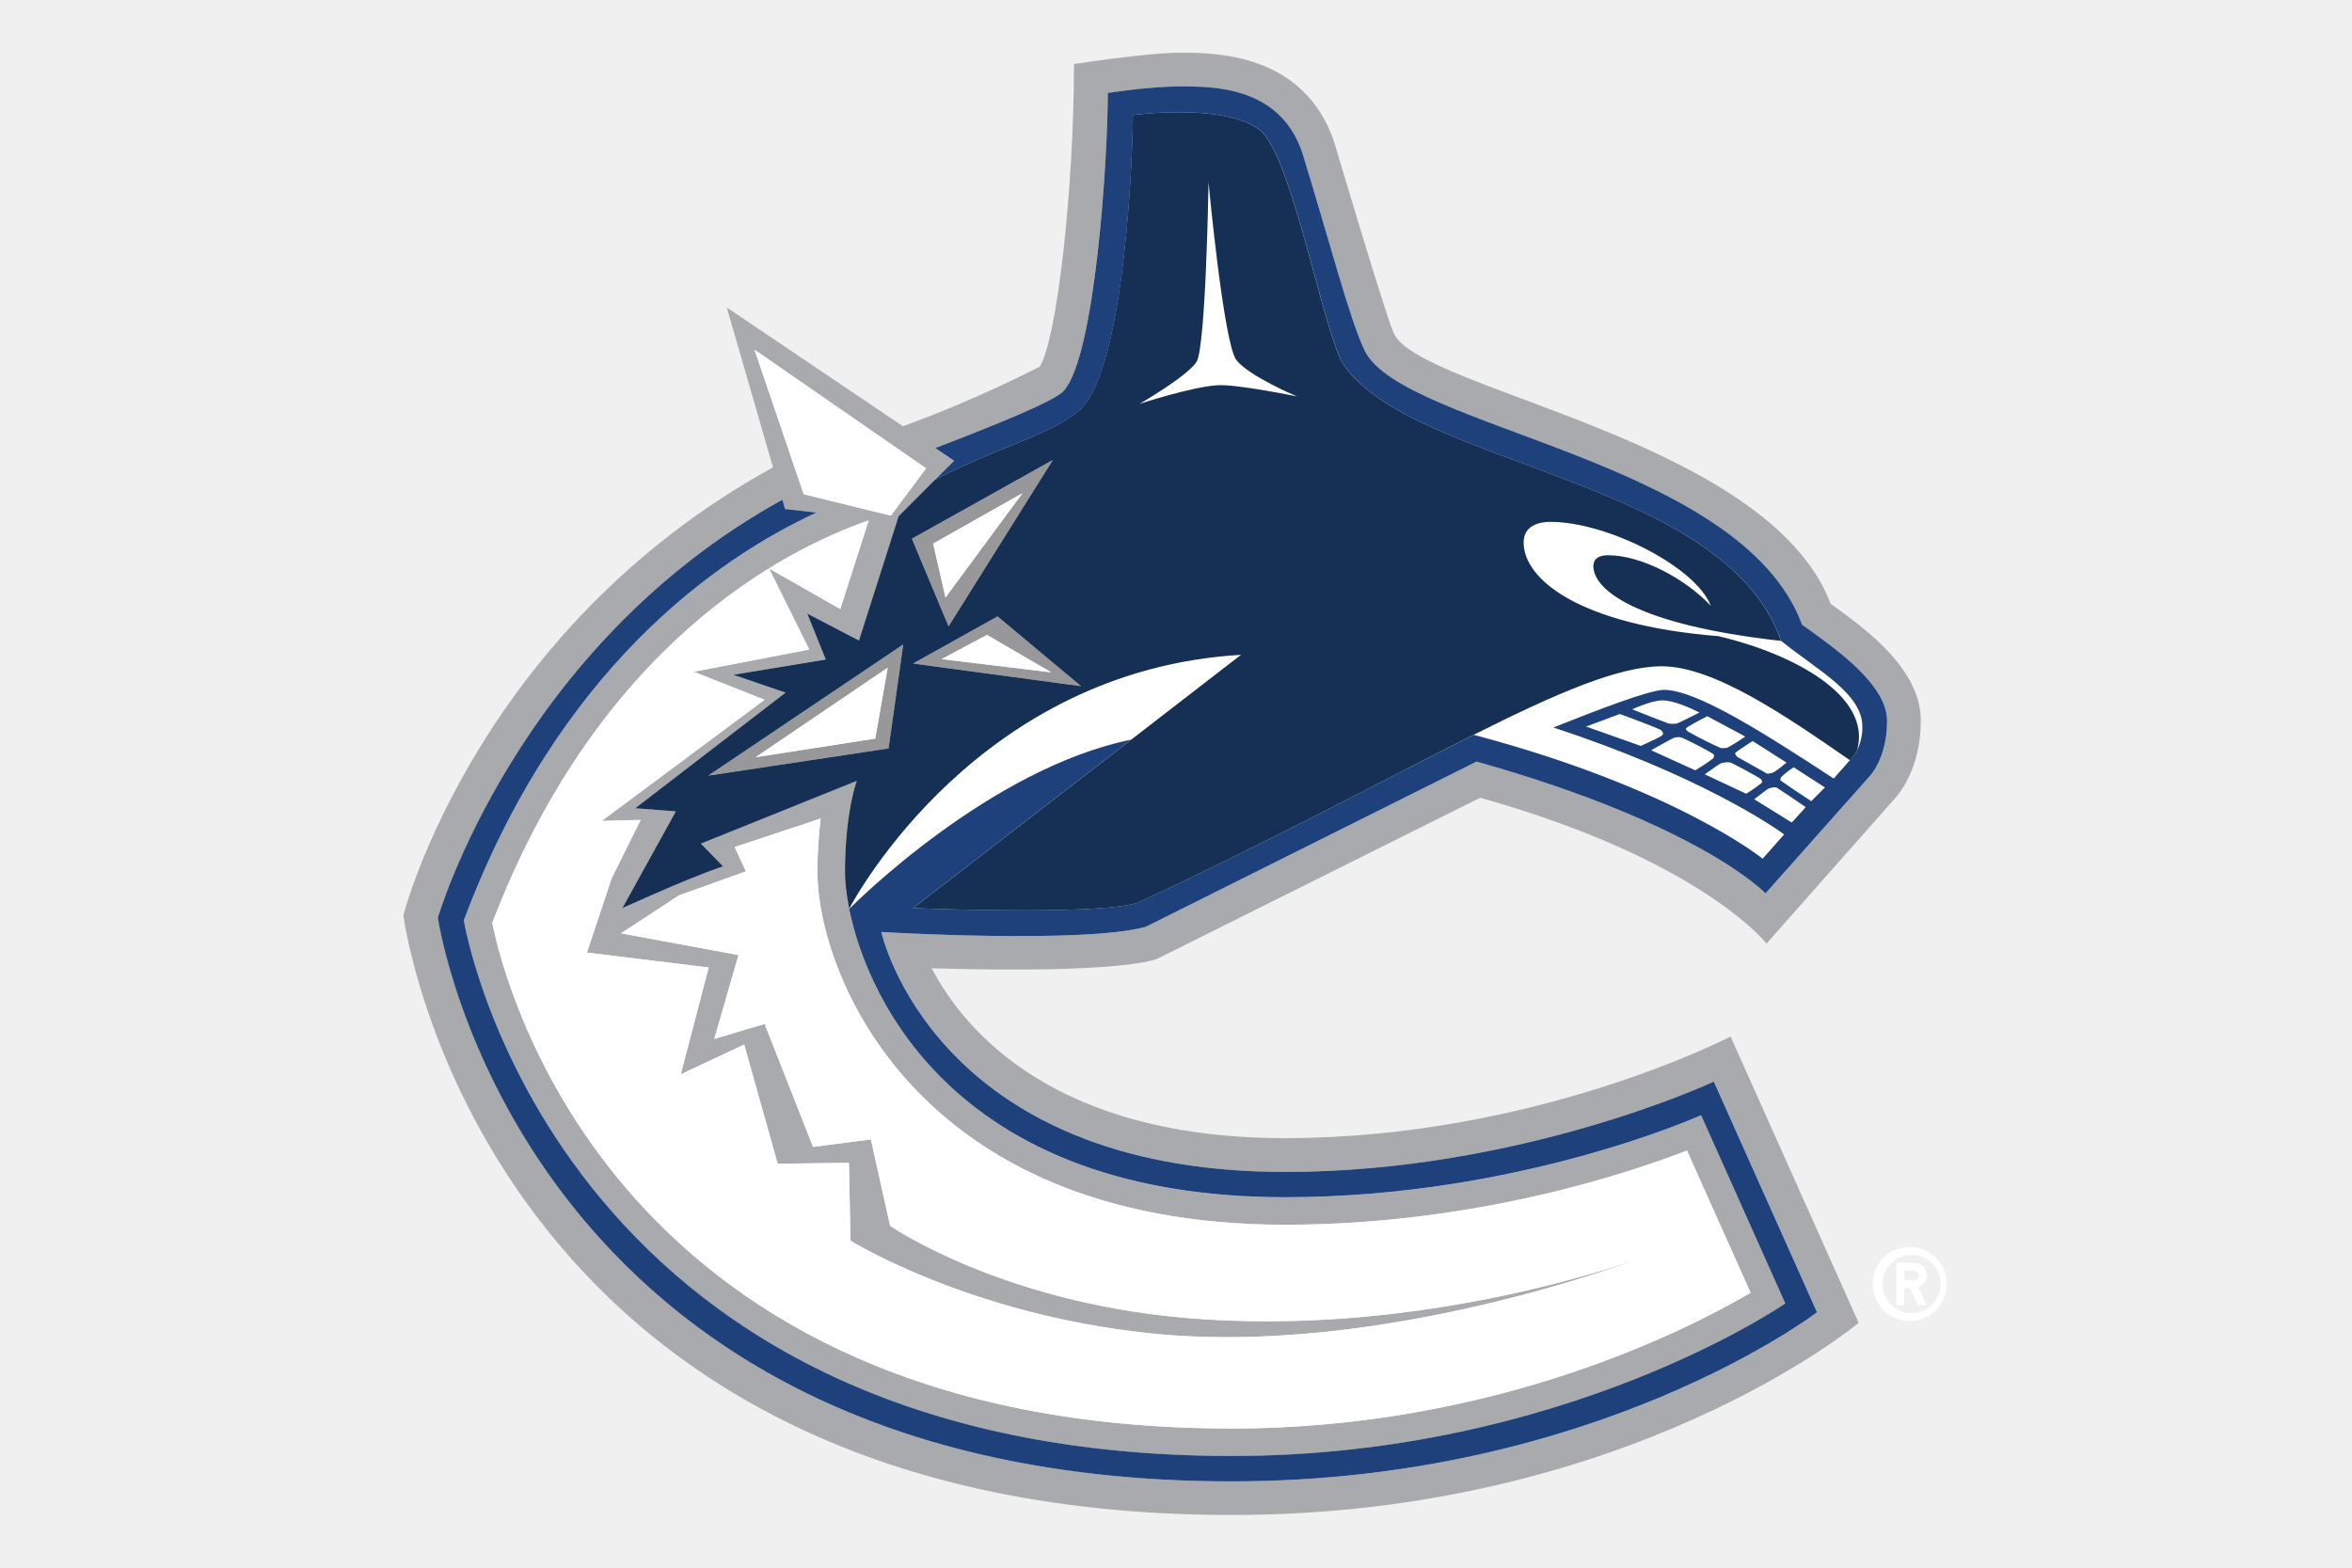
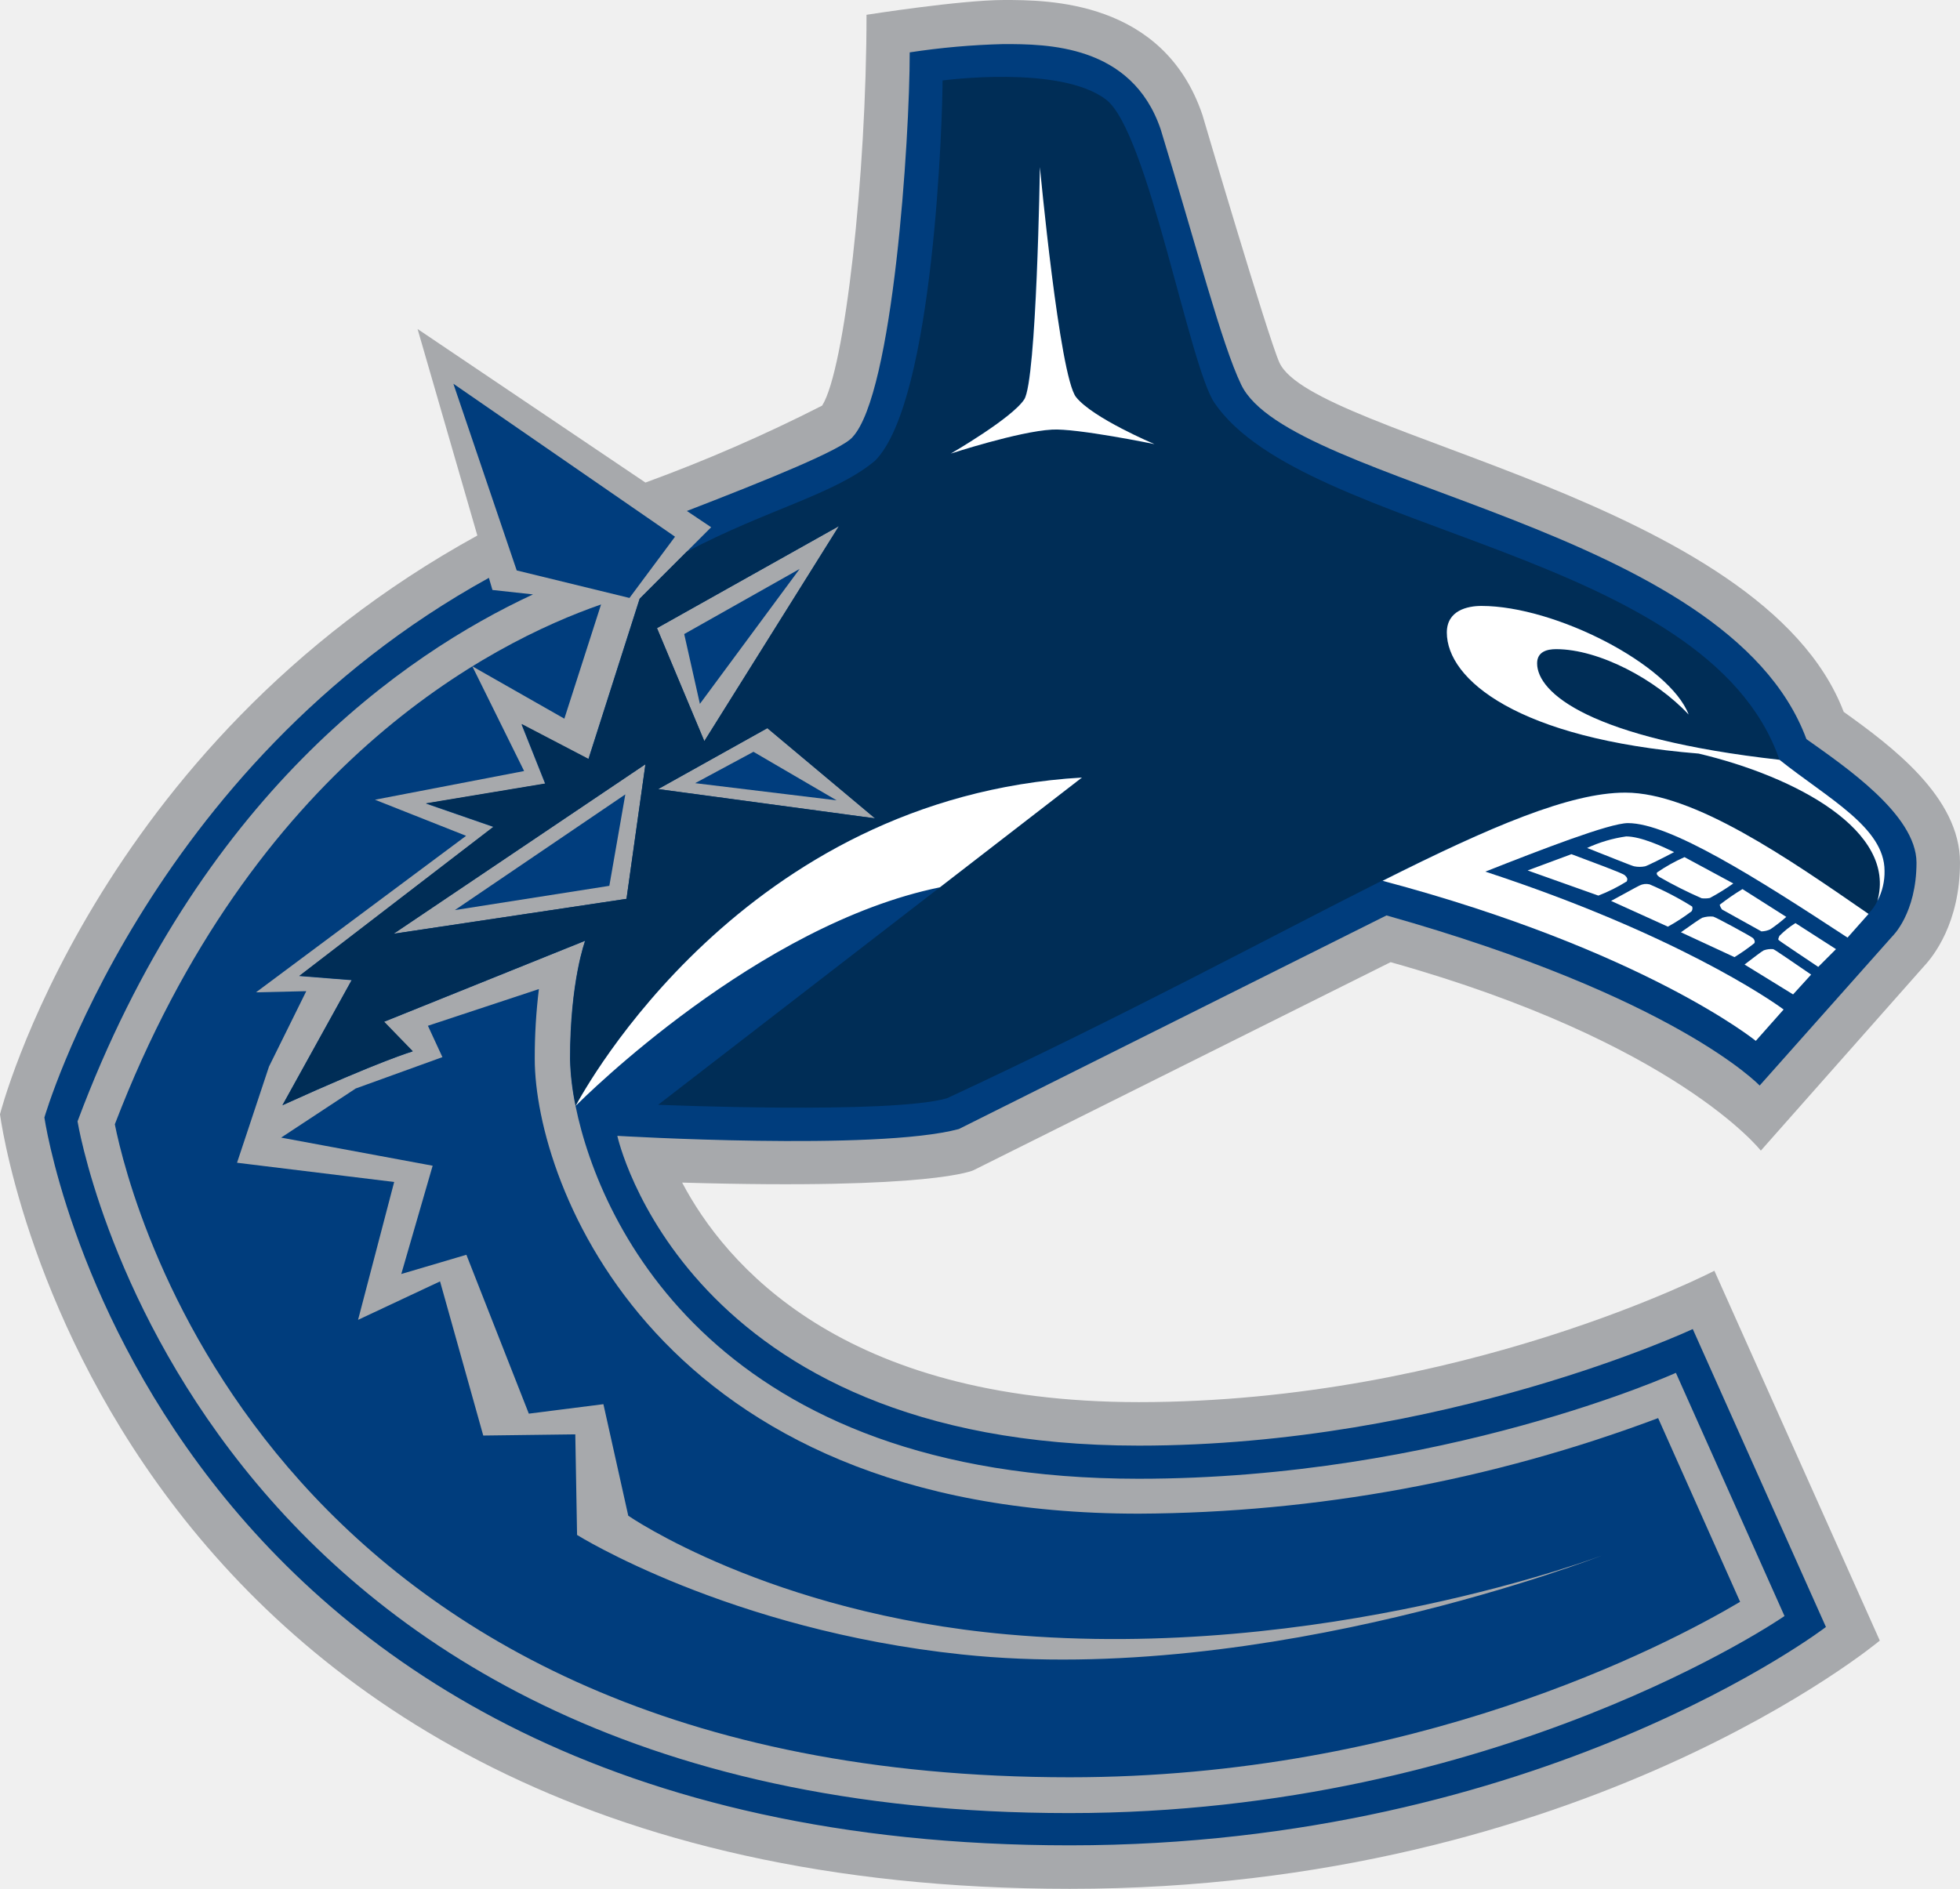
- <svg xmlns="http://www.w3.org/2000/svg" viewBox="0 0 24 16">
-   <path d="M8.665 9.275v.003c.067-.067 1.439-1.434 2.877-1.728l1.122-.867c-2.68.156-3.93 2.462-3.999 2.592M19.004 7.418c0-.34-.449-.571-.829-.877-1.504-.168-1.915-.531-1.915-.762 0-.091.076-.112.15-.112.341 0 .791.242 1.048.516-.149-.394-1.052-.857-1.637-.857-.111 0-.273.035-.273.211 0 .371.557.841 1.99.956.768.182 1.566.611 1.413 1.164a.542.542 0 00.053-.239M16.184 7.415l.558.198c.103-.044.215-.098.224-.113.007-.014.007-.026-.017-.048a5.123 5.123 0 00-.421-.165l-.344.128M16.656 7.239c.147.06.354.141.371.145a.248.248 0 00.086 0c.018-.005.141-.067.23-.112-.088-.043-.261-.124-.379-.124-.112 0-.308.091-.308.091M17.207 7.431c-.005.013-.001.02.018.035.022.016.312.166.335.169a.159.159 0 00.065-.003c.016-.004.117-.068.185-.115l-.387-.207c-.1.049-.207.108-.216.121M17.482 7.739c.007-.014.01-.024.006-.038a2.554 2.554 0 00-.337-.175.13.13 0 00-.081.009c-.024.011-.17.092-.223.122l.449.204a2.12 2.12 0 00.186-.122M18.033 7.897a.232.232 0 00.07-.016c.017-.007.083-.06.127-.097l-.346-.221a1.619 1.619 0 00-.18.124c0 .003.001.011.02.036l.309.174M18.175 7.931c-.01.02-.011.028-.006.035.011.011.191.13.313.211l.14-.14-.319-.206a.845.845 0 00-.128.1M17.978 7.99c.006-.01.003-.027-.01-.039a3.11 3.11 0 00-.315-.17.223.223 0 00-.089.008 1.76 1.76 0 00-.168.114l.424.198c.072-.048.151-.1.158-.111M18.051 8.046c-.011.004-.092.066-.151.111l.383.238.143-.156a9.208 9.208 0 00-.3-.202.187.187 0 00-.075.009" fill="#fff" />
-   <path d="M15.039 7.498c2.066.548 2.947 1.264 2.947 1.264l.22-.248c-.103-.076-.864-.602-2.355-1.091.444-.176.981-.384 1.127-.384.33 0 1.006.429 1.733.905l.166-.187c-.636-.437-1.383-.957-1.92-.957-.436 0-1.065.27-1.918.698" fill="#fff" />
-   <path d="M11.81 9.785l3.294-1.643c2.254.632 2.922 1.488 2.922 1.488l1.291-1.46c.071-.074.283-.338.283-.816 0-.519-.541-.92-.92-1.192-.641-1.686-4.195-2.174-4.458-2.761-.09-.202-.609-1.955-.609-1.955-.309-.908-1.223-.908-1.567-.908-.346 0-1.087.116-1.087.116 0 1.265-.172 2.807-.35 3.088 0 0-.641.337-1.396.608L7.416 3.138l.472 1.632C4.855 6.437 4.116 9.341 4.116 9.341s.78 6.121 8.452 6.121c4.056 0 6.398-1.961 6.398-1.961l-1.307-2.922s-1.995 1.037-4.546 1.037c-2.352 0-3.271-1.096-3.607-1.734 1.991.06 2.304-.097 2.304-.097M7.699 3.569L9.45 4.78l-.36.483-.889-.219-.502-1.475zm-.468 6.306l-.285 1.09.647-.304.342 1.217.727-.01.016.795s1.2.749 3.042.944c2.411.257 5.063-.783 5.063-.783s-2.224.848-4.709.625c-1.881-.168-2.992-.938-2.992-.938l-.196-.881-.59.076-.494-1.255-.514.153.247-.856-1.198-.222.59-.386.684-.247-.114-.248.877-.291c-.018.15-.033.334-.033.552 0 .983.959 3.594 4.772 3.594 1.933 0 3.5-.524 4.101-.757l.649 1.45c-.607.358-2.587 1.386-5.295 1.386-6.276 0-7.413-4.509-7.545-5.16 1.088-2.839 2.966-3.803 3.84-4.108l-.289.904-.727-.413.41.827-1.178.227.723.286-1.661 1.237.397-.01-.295.593-.254.76 1.242.153zm5.883 2.086c2.409 0 4.375-.922 4.375-.922l1.053 2.354s-2.252 1.726-5.973 1.726c-7.276 0-8.1-5.752-8.1-5.752s.8-2.77 3.515-4.267l.027.095.322.036c-1.026.475-2.64 1.599-3.6 4.163 0 0 .883 5.467 7.835 5.467 3.401 0 5.649-1.557 5.649-1.557l-.859-1.921s-1.85.837-4.245.837c-3.315 0-4.253-1.981-4.448-2.942v-.003a2.039 2.039 0 01-.044-.369c0-.618.12-.936.12-.936l-1.59.64.226.233s-.239.069-1.028.426l.547-.988-.414-.032 1.534-1.18-.533-.182.943-.157-.189-.468.528.275.406-1.268.369-.37.196-.195-.192-.13c.641-.247 1.23-.485 1.31-.584.32-.348.45-2.352.45-3.04 0 0 .418-.067.742-.067.338 0 1.013 0 1.242.674.287.933.483 1.699.636 2.02.382.798 3.839 1.107 4.465 2.8.301.217.867.596.867.977 0 .405-.192.584-.192.584l-1.047 1.18s-.66-.699-2.948-1.345L11.69 9.46c-.653.175-2.697.052-2.697.052s.532 2.449 4.121 2.449" fill="#a8aaad" />
-   <path d="M10.178 6.291l-.861.481 1.714.231-.853-.712zm-.107.189l.656.382-1.119-.135.463-.247zM9.067 7.639l.151-1.063-1.99 1.339 1.839-.276zm-.136-.101l-1.22.19 1.347-.913-.127.723zM10.744 4.694l-1.439.804.374.894 1.065-1.698zm-1.222.854l.911-.514-.785 1.064-.126-.55z" fill="#98989a" />
-   <path fill="#fff" d="M8.931 7.538l.127-.723-1.347.913zM9.608 6.727l1.118.135-.655-.382zM10.433 5.034l-.911.514.126.55z" />
-   <path d="M17.214 11.743c-.6.232-2.168.757-4.101.757-3.814 0-4.772-2.612-4.772-3.594 0-.218.014-.401.033-.552l-.877.291.114.248-.684.246-.59.386 1.199.222-.247.856.514-.153.494 1.255.59-.076.196.881s1.11.77 2.992.938c2.485.222 4.709-.625 4.709-.625s-2.653 1.04-5.063.783c-1.842-.195-3.042-.944-3.042-.944l-.016-.795-.727.01-.342-1.216-.647.303.285-1.09-1.243-.152.253-.761.295-.593-.397.01 1.661-1.236-.722-.286 1.179-.227-.41-.827.727.414.289-.904c-.875.304-2.753 1.268-3.841 4.108.132.651 1.269 5.16 7.545 5.16 2.708 0 4.688-1.028 5.295-1.386l-.649-1.451M9.09 5.263l.36-.483-1.751-1.211.502 1.475zM13.234 4.045s-.485-.204-.618-.37c-.131-.166-.285-1.817-.285-1.817s-.027 1.686-.123 1.835c-.098.15-.581.428-.581.428s.535-.175.799-.19c.194-.011.808.114.808.114" fill="#fff" />
-   <path d="M18.389 6.376c-.626-1.693-4.083-2.002-4.465-2.8-.153-.321-.349-1.087-.636-2.02-.229-.674-.904-.674-1.242-.674-.323 0-.742.067-.742.067 0 .688-.13 2.692-.45 3.04-.08.099-.668.337-1.31.584l.192.13-.196.195c.637-.336 1.171-.453 1.488-.719.471-.475.533-2.747.533-3.005 0 0 .931-.127 1.294.153.33.252.658 2.106.856 2.395.714 1.043 3.887 1.161 4.464 2.819.38.306.829.537.829.877a.527.527 0 01-.054.239.336.336 0 01-.073.102l-.166.187c-.727-.476-1.404-.905-1.733-.905-.145 0-.683.207-1.127.384 1.49.488 2.252 1.015 2.355 1.091l-.22.248s-.881-.716-2.947-1.264c-.889.443-2.024 1.06-3.439 1.717-.45.128-2.283.051-2.283.051l2.225-1.719c-1.438.294-2.81 1.661-2.877 1.728.195.961 1.134 2.942 4.448 2.942 2.395 0 4.245-.837 4.245-.837l.859 1.921s-2.248 1.557-5.649 1.557c-6.951 0-7.835-5.467-7.835-5.467.96-2.563 2.574-3.688 3.599-4.162l-.321-.036-.027-.095C5.269 6.597 4.468 9.367 4.468 9.367s.824 5.752 8.1 5.752c3.722 0 5.973-1.726 5.973-1.726l-1.053-2.354s-1.966.922-4.375.922c-3.589 0-4.12-2.449-4.12-2.449s2.044.123 2.697-.052l3.378-1.687c2.288.645 2.948 1.345 2.948 1.345l1.048-1.18s.192-.179.192-.584c-.001-.381-.567-.761-.867-.978m-.159 1.407a1.165 1.165 0 01-.127.097.213.213 0 01-.07.017l-.309-.174c-.019-.025-.02-.033-.02-.036.009-.012.097-.072.18-.124l.346.22zm-.421-.266a1.654 1.654 0 01-.185.115.204.204 0 01-.065.003 3.894 3.894 0 01-.335-.169c-.019-.015-.023-.021-.018-.034.009-.013.116-.072.216-.122l.387.207zm-.846-.369c.118 0 .292.081.379.124-.09.045-.212.107-.23.112a.248.248 0 01-.086 0 10.98 10.98 0 01-.371-.145c.001 0 .197-.091.308-.091m-.779.267l.344-.128c.155.056.405.151.421.165.024.022.024.034.017.048-.01.015-.121.068-.224.113l-.558-.198zm.664.242c.052-.029.198-.111.223-.122a.13.13 0 01.081-.009c.03.005.318.154.337.175.004.014 0 .023-.006.038a1.9 1.9 0 01-.185.123l-.45-.205zm.547.246c.076-.055.157-.111.168-.114a.243.243 0 01.089-.008c.021.003.298.153.315.17.013.012.016.028.01.039a1.543 1.543 0 01-.159.111l-.423-.198zm.888.492l-.383-.238c.059-.046.139-.107.151-.111a.187.187 0 01.075-.01c.014.007.184.121.3.202l-.143.157zm.199-.218a13.941 13.941 0 01-.313-.211c-.005-.007-.004-.015.006-.035a.845.845 0 01.128-.1l.319.206-.14.14z" fill="#1e417b" />
-   <path d="M17.537 6.493c-1.433-.115-1.99-.585-1.99-.956 0-.176.162-.211.273-.211.586 0 1.489.464 1.637.857-.256-.274-.706-.516-1.048-.516-.073 0-.15.021-.15.112 0 .231.411.594 1.915.762-.577-1.659-3.75-1.776-4.464-2.819-.198-.289-.526-2.143-.856-2.395-.363-.28-1.294-.153-1.294-.153 0 .258-.062 2.53-.533 3.005-.317.266-.851.384-1.488.719l-.369.37-.405 1.269-.528-.275.189.469-.943.156.533.182-1.534 1.18.414.032-.546.988c.789-.357 1.028-.426 1.028-.426l-.226-.233 1.59-.64s-.12.318-.12.936c0 .088.013.217.043.369.069-.13 1.319-2.435 3.999-2.592L9.318 9.268s1.832.078 2.283-.051c1.415-.658 2.549-1.274 3.439-1.719.852-.428 1.481-.698 1.917-.698.537 0 1.284.52 1.92.959 0 0 .039-.033.073-.102.154-.553-.645-.982-1.413-1.164m-8.47 1.146l-1.84.277 1.99-1.339-.15 1.062zm1.677-2.945L9.679 6.393l-.374-.895 1.439-.804zM9.317 6.772l.862-.481.852.712-1.714-.231zm3.11-2.84c-.263.014-.799.19-.799.19s.482-.278.581-.428c.096-.15.123-1.835.123-1.835s.154 1.651.285 1.817c.132.166.618.37.618.37s-.615-.126-.808-.114" fill="#152f55" />
-   <path d="M19.506 12.727a.378.378 0 100 .755.378.378 0 000-.755m0 .675a.297.297 0 110-.594.297.297 0 010 .594" fill="#fff" />
-   <path d="M19.661 13.017a.128.128 0 00-.128-.128h-.183v.432h.081v-.176h.058l.082.176h.09l-.085-.183a.13.13 0 00.085-.121m-.128.047h-.101v-.094h.101a.047.047 0 110 .094" fill="#fff" />
+ <svg xmlns="http://www.w3.org/2000/svg" height="240.921" width="249.941" version="1.1" viewBox="0 0 249.941 240.921">
+   <path d="M124.159,149.255l53.173-26.53c36.417,10.227,47.211,24.039,47.211,24.039l20.832-23.549c1.132-1.208,4.566-5.472,4.566-13.208,0-8.34-8.718-14.831-14.831-19.209-10.378-27.209-67.74-35.097-71.967-44.569-1.472-3.283-9.812-31.587-9.812-31.587C148.349,0,133.594,0,128.046,0c-5.585,0-17.548,1.887-17.548,1.887,0,20.416-2.755,45.286-5.661,49.852a203.124,203.124,0,0,1-22.53,9.812L53.249,41.965l7.623,26.341C11.925,95.214,0,142.122,0,142.122s12.567,98.799,136.424,98.799c65.476,0,103.29-31.662,103.29-31.662L218.618,162.086s-32.229,16.756-73.401,16.756c-37.965,0-52.796-17.699-58.23-28.002C119.14,151.783,124.159,149.255,124.159,149.255Z" fill="#a7a9ac" />
+   <path d="M230.355,94.27c-10.114-27.323-65.929-32.304-72.08-45.21-2.491-5.17-5.661-17.511-10.265-32.568C144.311,5.623,133.405,5.623,127.971,5.623a94.016,94.016,0,0,0-11.963,1.057c0,11.133-2.113,43.475-7.283,49.06-1.283,1.585-10.793,5.434-21.133,9.435l3.095,2.076-3.17,3.17-5.963,5.963L75.024,96.836l-8.529-4.453,3.019,7.585-15.209,2.528,8.604,2.981-24.756,19.02,6.68.528-8.831,15.963c12.718-5.774,16.605-6.868,16.605-6.868l-3.661-3.774,25.662-10.34S72.684,125.14,72.684,135.103a32.724,32.724,0,0,0,.717,6c3.17,15.51,18.303,47.513,71.778,47.513,38.682,0,68.533-13.51,68.533-13.51l13.85,31.021s-36.304,25.134-91.213,25.134c-112.234,0-126.461-88.232-126.461-88.232,15.473-41.399,41.512-59.513,58.079-67.212l-5.17-.566-.453-1.547C18.605,97.818,5.661,142.538,5.661,142.538S18.982,235.374,136.424,235.374c60.079,0,96.421-27.851,96.421-27.851l-16.982-38.002s-31.738,14.869-70.646,14.869c-57.928,0-66.495-39.512-66.495-39.512s32.983,1.962,43.55-.868l54.532-27.247c36.946,10.416,47.588,21.7,47.588,21.7l16.907-19.02s3.095-2.906,3.095-9.435c-.038-6.114-9.17-12.265-14.039-15.737ZM111.592,104.384,83.93,100.648,97.855,92.874ZM106.988,67.099,89.817,94.534,83.779,80.118ZM50.192,119.102,82.307,97.478,79.892,114.649Z" fill="#003d7d" />
+   <path d="M77.703,112.988,79.741,101.327,58.004,116.083Zm10.944-13.095,18.039,2.189L96.082,95.893ZM87.251,80.873l2,8.906,12.718-17.209Z" fill="#003d7d" />
+   <path d="M39.059,126.423l-6.416.151,26.794-19.964-11.623-4.604L66.835,98.346l-6.604-13.359L71.967,91.666l4.68-14.567c-14.114,4.906-44.418,20.454-62.004,66.306,2.113,10.529,20.492,83.288,121.781,83.288,43.739,0,75.665-16.567,85.477-22.379l-10.454-23.435a190.868,190.868,0,0,1-66.193,12.189c-61.589.038-77.062-42.154-77.062-58.004a71.939,71.939,0,0,1,.528-8.906l-14.152,4.68,1.849,4-11.057,4-9.51,6.265,19.322,3.585-4,13.812,8.302-2.453,7.963,20.265,9.51-1.208,3.17,14.227s17.926,12.416,48.305,15.133c40.116,3.585,76.005-10.114,76.005-10.114s-42.795,16.794-81.741,12.68c-29.738-3.132-49.098-15.246-49.098-15.246l-.226-12.831-11.737.151-5.51-19.662-10.454,4.906,4.604-17.586-20.039-2.453,4.076-12.265,4.755-9.623Zm41.21-50.154,5.812-7.812-28.266-19.511,8.076,23.813Z" fill="#003d7d" />
+   <path d="M216.618,96.119c-23.134-1.887-32.115-9.472-32.115-15.435,0-2.868,2.642-3.396,4.415-3.396,9.435,0,24.039,7.472,26.417,13.85-4.151-4.453-11.397-8.34-16.907-8.34-1.17,0-2.415.34-2.415,1.811,0,3.736,6.642,9.586,30.908,12.303-9.284-26.794-60.532-28.681-72.042-45.512-3.208-4.68-8.491-34.568-13.812-38.682-5.849-4.491-20.869-2.453-20.869-2.453,0,4.151-1.019,40.833-8.604,48.494-5.132,4.302-13.737,6.189-24.039,11.623l-5.963,5.963L75.062,96.799l-8.529-4.453,3.019,7.585L54.343,102.46l8.604,2.981-24.756,19.02,6.68.528-8.831,15.963c12.718-5.774,16.605-6.868,16.605-6.868l-3.661-3.774,25.662-10.34s-1.925,5.132-1.925,15.095a32.724,32.724,0,0,0,.717,6c1.094-2.113,21.284-39.361,64.532-41.89L119.857,113.177,83.93,140.915s29.587,1.245,36.833-.83c22.869-10.642,41.172-20.567,55.513-27.775,13.774-6.906,23.926-11.246,30.945-11.246,8.68,0,20.718,8.378,31.021,15.473a5.021,5.021,0,0,0,1.17-1.66c2.491-8.868-10.378-15.812-22.794-18.756ZM79.892,114.649l-29.7,4.453L82.307,97.478ZM106.988,67.099,89.817,94.534,83.779,80.118ZM83.93,100.648,97.855,92.874l13.737,11.51L83.93,100.648Zm50.192-45.852c-4.264.264-12.907,3.057-12.907,3.057s7.774-4.491,9.359-6.906,2-29.625,2-29.625,2.491,26.643,4.604,29.323,9.963,6,9.963,6-9.887-2.038-13.02-1.849Z" fill="#002d56" />
+   <path d="M137.216,50.645c-2.113-2.679-4.604-29.323-4.604-29.323s-.415,27.209-2,29.625-9.359,6.906-9.359,6.906,8.642-2.83,12.906-3.057c3.132-.189,13.057,1.849,13.057,1.849S139.33,53.324,137.216,50.645ZM73.401,141.066c1.094-1.094,23.209-23.134,46.456-27.889l18.114-14.001C94.723,101.742,74.533,138.99,73.401,141.066Zm166.917-30.002c0-5.51-7.246-9.246-13.397-14.152-24.266-2.717-30.908-8.567-30.908-12.303,0-1.472,1.245-1.811,2.415-1.811,5.51,0,12.756,3.887,16.907,8.34-2.415-6.34-16.982-13.85-26.417-13.85-1.774,0-4.415.566-4.415,3.396,0,5.963,8.982,13.548,32.115,15.435,12.416,2.944,25.285,9.85,22.794,18.794a7.913,7.913,0,0,0,.906-3.849Zm-45.512-.038,9.019,3.208a21.243,21.243,0,0,0,3.623-1.811c.113-.264.113-.453-.264-.793-.264-.264-4.302-1.736-6.793-2.679Zm7.585-2.868c2.415.943,5.736,2.302,6,2.34a3.48,3.48,0,0,0,1.396,0c.302-.075,2.264-1.057,3.698-1.811-1.396-.679-4.227-2-6.114-2a17.753,17.753,0,0,0-4.981,1.472Zm8.906,3.132c-.075.189,0,.34.302.566a55.549,55.549,0,0,0,5.397,2.717,3.315,3.315,0,0,0,1.057-.038,27.89,27.89,0,0,0,2.981-1.849l-6.227-3.359a22.051,22.051,0,0,0-3.51,1.962Zm4.415,4.944a.694.694,0,0,0,.075-.604,38.989,38.989,0,0,0-5.434-2.83,1.86,1.86,0,0,0-1.283.151c-.415.189-2.755,1.51-3.623,1.962l7.246,3.283A24.458,24.458,0,0,0,215.712,116.234Zm8.906,2.566a2.85,2.85,0,0,0,1.132-.264,19.617,19.617,0,0,0,2.038-1.585l-5.585-3.547a30.323,30.323,0,0,0-2.906,2,1.695,1.695,0,0,0,.302.604l5.019,2.793Zm2.302.566c-.151.34-.189.453-.113.528.189.189,3.095,2.113,5.057,3.434l2.264-2.264-5.17-3.321A11.246,11.246,0,0,0,226.92,119.366Zm-3.208.943c.113-.189.038-.415-.151-.642-.302-.264-4.755-2.679-5.095-2.755a3.466,3.466,0,0,0-1.396.151c-.189.075-1.51.981-2.717,1.849l6.831,3.17a25.837,25.837,0,0,0,2.528-1.774Zm1.208.906c-.189.075-1.472,1.057-2.453,1.811l6.189,3.812,2.302-2.528c-1.887-1.283-4.604-3.17-4.83-3.245a2.799,2.799,0,0,0-1.208.151Z" fill="#fff" />
+   <path d="M176.313,112.347c33.361,8.869,47.588,20.416,47.588,20.416l3.547-4c-1.661-1.245-13.963-9.699-38.04-17.586,7.17-2.83,15.85-6.189,18.19-6.189,5.321,0,16.265,6.906,28.002,14.605l2.679-3.019c-10.265-7.095-22.303-15.473-31.021-15.473C200.202,101.101,190.05,105.441,176.313,112.347Z" fill="#fff" />
</svg>
